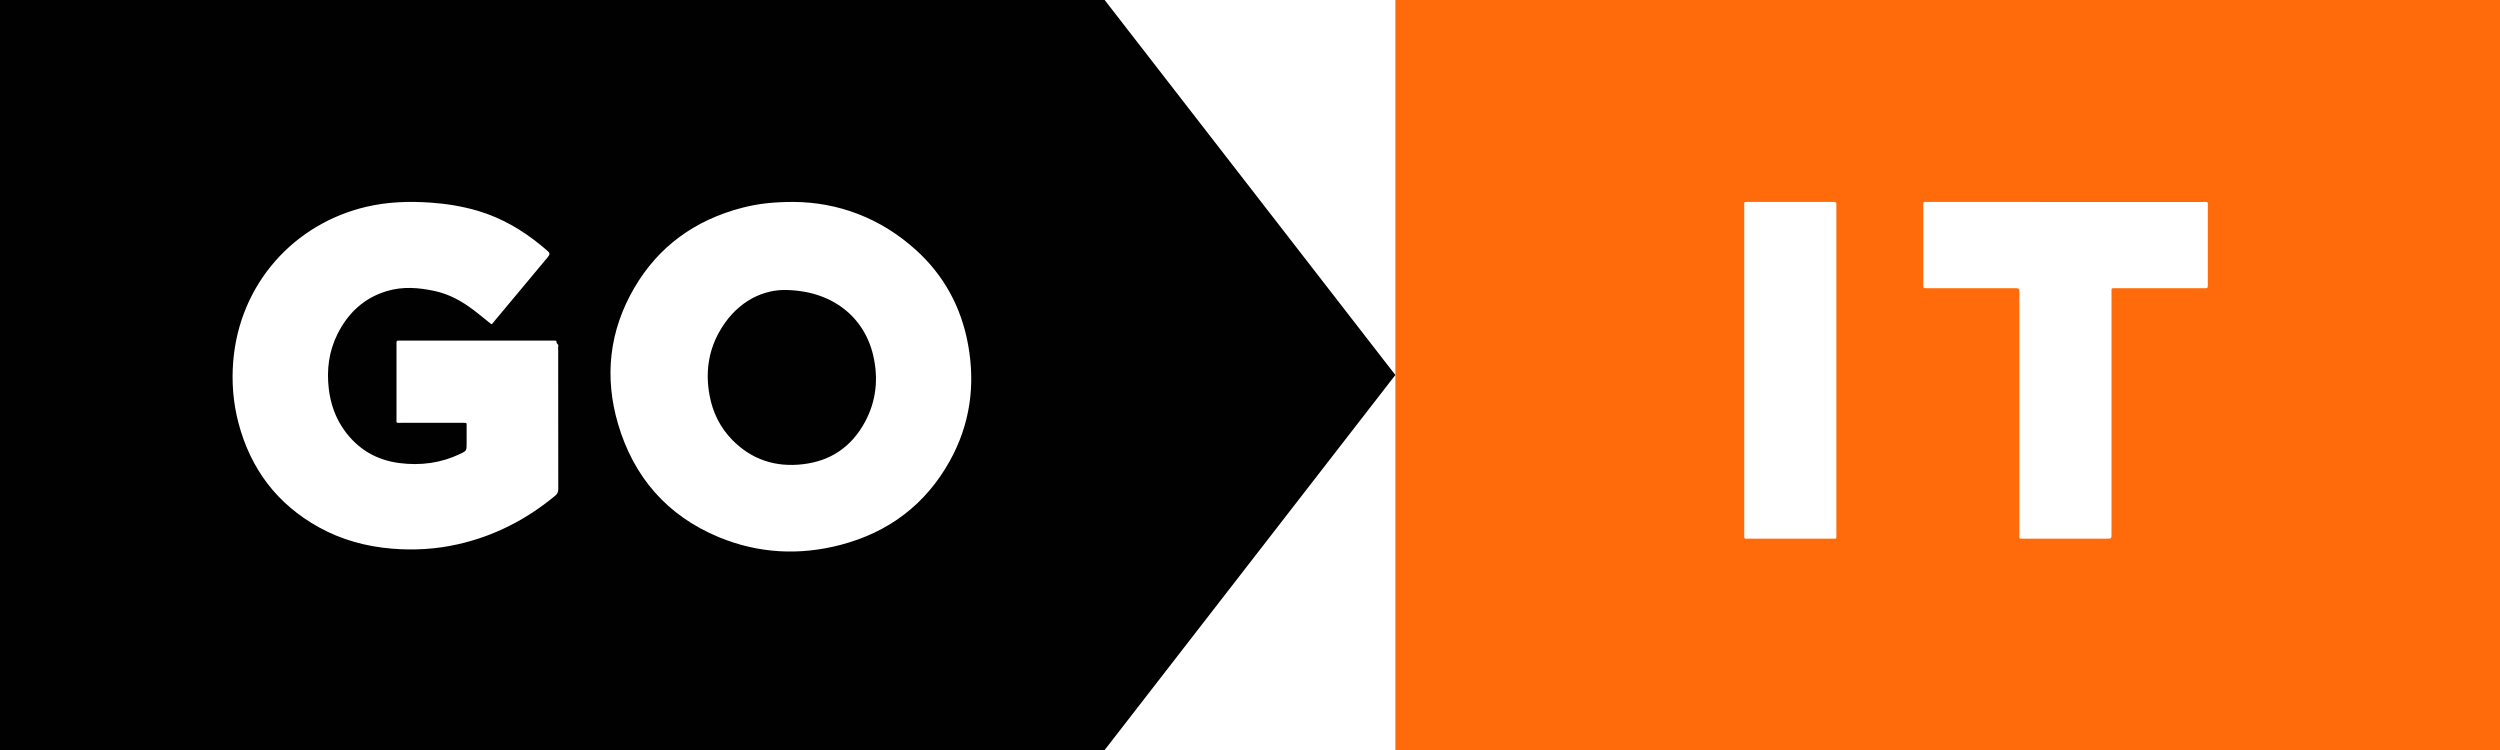
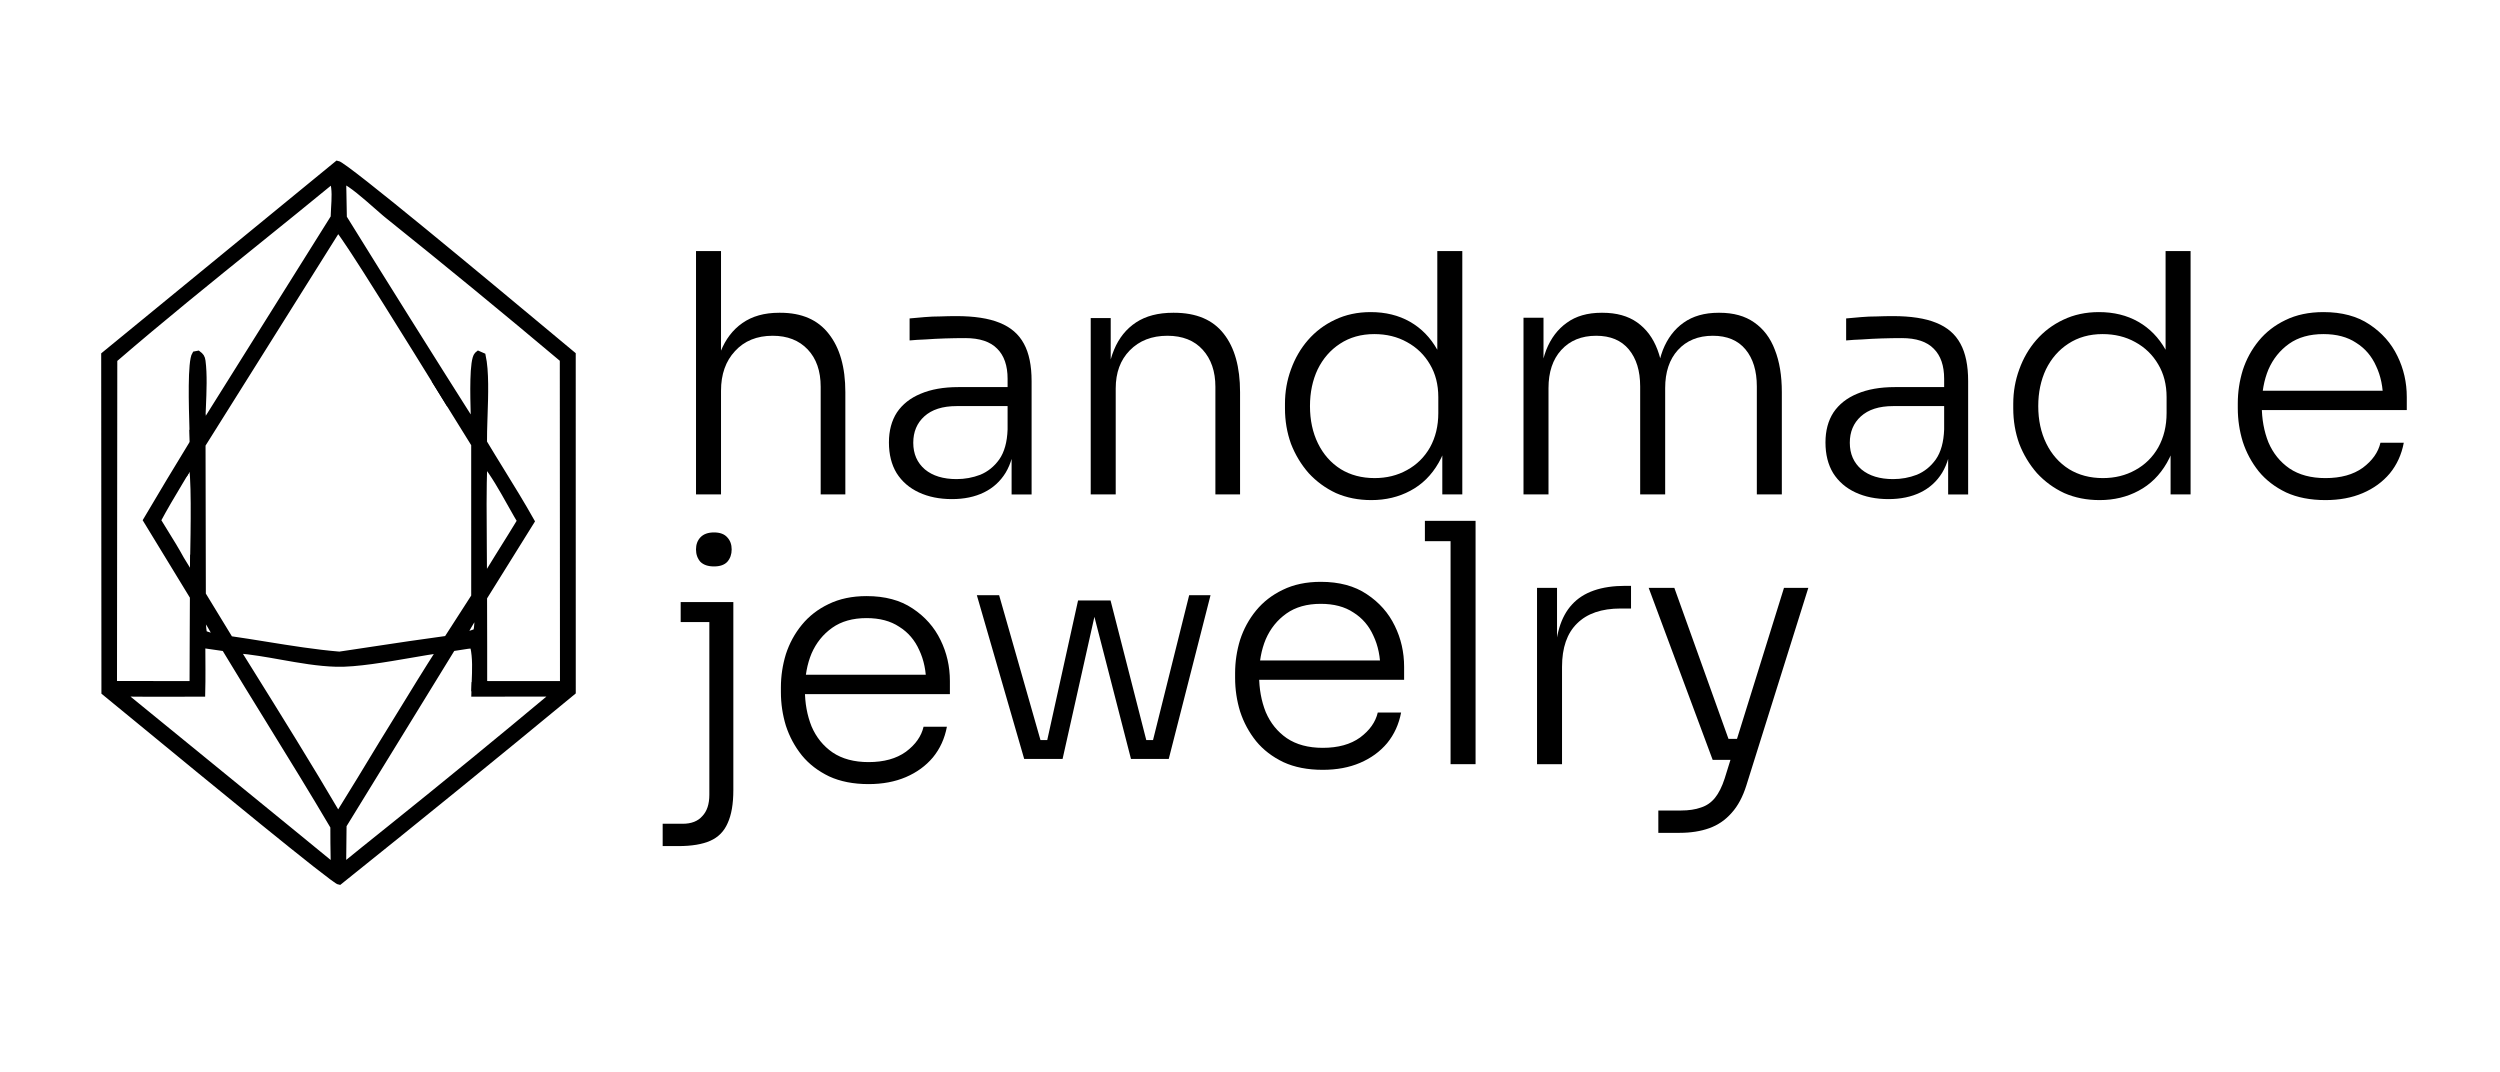
- <svg xmlns="http://www.w3.org/2000/svg" width="100" height="30" viewBox="0 0 100 30" fill="none">
-   <path fill-rule="evenodd" clip-rule="evenodd" d="M100 0H55.815V30H100V0ZM69.769 8.26V14.804V21.317C69.769 21.331 69.769 21.344 69.769 21.358L69.769 21.358V21.358C69.77 21.386 69.771 21.413 69.769 21.44C69.762 21.515 69.782 21.56 69.869 21.548C69.89 21.546 69.91 21.546 69.931 21.547C69.941 21.547 69.952 21.548 69.962 21.548C70.328 21.548 70.694 21.548 71.06 21.548H71.063C71.794 21.548 72.527 21.549 73.259 21.548C73.282 21.548 73.302 21.548 73.32 21.548C73.391 21.549 73.425 21.549 73.441 21.532C73.457 21.517 73.456 21.485 73.455 21.424V21.424C73.454 21.403 73.454 21.379 73.454 21.351V8.279C73.454 8.268 73.454 8.258 73.453 8.248C73.453 8.227 73.452 8.207 73.454 8.186C73.462 8.109 73.435 8.069 73.352 8.078C73.335 8.081 73.318 8.08 73.301 8.079L73.301 8.079C73.292 8.079 73.283 8.078 73.274 8.078C72.905 8.078 72.535 8.078 72.166 8.078H72.165H72.165C71.426 8.078 70.686 8.077 69.947 8.078C69.925 8.078 69.905 8.078 69.888 8.078C69.828 8.077 69.797 8.077 69.782 8.092C69.766 8.107 69.767 8.138 69.768 8.2C69.768 8.217 69.769 8.237 69.769 8.26ZM88.124 8.079H82.627C80.795 8.079 78.963 8.079 77.133 8.077L77.113 8.077L77.091 8.078C77.064 8.078 77.037 8.078 77.009 8.077C76.947 8.074 76.925 8.104 76.93 8.161C76.931 8.178 76.931 8.195 76.93 8.212C76.93 8.22 76.93 8.229 76.93 8.238V11.364L76.93 11.396C76.93 11.463 76.93 11.496 76.946 11.512C76.962 11.528 76.994 11.528 77.056 11.527L77.099 11.527H80.552C80.665 11.527 80.721 11.527 80.748 11.555C80.775 11.582 80.775 11.636 80.775 11.743V21.382C80.775 21.4 80.775 21.417 80.775 21.431V21.431C80.774 21.487 80.773 21.515 80.788 21.531C80.803 21.547 80.837 21.547 80.906 21.547L80.941 21.547H80.987H84.254C84.358 21.547 84.41 21.547 84.435 21.521C84.46 21.496 84.46 21.445 84.46 21.346V11.707C84.46 11.686 84.46 11.668 84.46 11.652C84.459 11.592 84.458 11.561 84.474 11.545C84.49 11.528 84.525 11.528 84.599 11.528L84.645 11.529H88.16C88.311 11.529 88.311 11.529 88.313 11.379V11.333V8.268C88.313 8.247 88.313 8.228 88.313 8.211V8.211C88.314 8.143 88.315 8.11 88.298 8.093C88.282 8.077 88.249 8.078 88.183 8.078C88.166 8.079 88.146 8.079 88.124 8.079Z" style="fill: rgb(255,107,10)" />
-   <path fill-rule="evenodd" clip-rule="evenodd" d="M44.186 0H0V30H44.186L55.814 15L44.186 0ZM19.455 12.808C19.522 12.862 19.589 12.916 19.657 12.971C19.702 12.944 19.73 12.906 19.756 12.87L19.756 12.87C19.763 12.862 19.769 12.854 19.775 12.846C20.013 12.563 20.25 12.278 20.487 11.993C20.962 11.425 21.436 10.857 21.91 10.287C22.005 10.173 22.002 10.12 21.893 10.028C21.808 9.954 21.721 9.882 21.633 9.809C20.88 9.193 20.053 8.713 19.117 8.434C18.491 8.249 17.852 8.148 17.201 8.103C16.353 8.046 15.512 8.074 14.679 8.266C11.761 8.938 9.584 11.352 9.329 14.448C9.261 15.283 9.326 16.11 9.539 16.921C10.026 18.759 11.082 20.166 12.759 21.093C13.672 21.598 14.662 21.865 15.702 21.948C16.583 22.019 17.455 21.965 18.316 21.771C19.772 21.443 21.058 20.78 22.203 19.833C22.294 19.758 22.331 19.683 22.331 19.562C22.328 18.089 22.328 16.614 22.328 15.14L22.328 14.035C22.328 14.016 22.327 13.997 22.326 13.977C22.323 13.934 22.32 13.891 22.331 13.852C22.345 13.806 22.32 13.78 22.296 13.755C22.277 13.734 22.257 13.713 22.26 13.682C22.266 13.632 22.232 13.624 22.192 13.624H22.084H16.046C16.034 13.624 16.022 13.624 16.01 13.625C15.986 13.625 15.961 13.626 15.938 13.624C15.876 13.618 15.856 13.649 15.86 13.706C15.862 13.729 15.862 13.754 15.861 13.778C15.861 13.79 15.86 13.802 15.86 13.813C15.86 14.137 15.86 14.46 15.86 14.784C15.86 15.43 15.859 16.077 15.86 16.724C15.86 16.751 15.86 16.774 15.859 16.794C15.858 16.853 15.857 16.883 15.872 16.899C15.888 16.915 15.921 16.915 15.99 16.914H15.99C16.007 16.914 16.026 16.913 16.048 16.913H18.479C18.5 16.913 18.519 16.913 18.536 16.913C18.603 16.912 18.636 16.912 18.652 16.928C18.666 16.943 18.666 16.973 18.665 17.032C18.665 17.052 18.664 17.076 18.665 17.105C18.666 17.245 18.665 17.385 18.665 17.525C18.665 17.595 18.665 17.666 18.665 17.736V17.741C18.665 18.03 18.665 18.032 18.403 18.158C17.636 18.524 16.826 18.629 15.99 18.524C15.061 18.409 14.318 17.97 13.773 17.211C13.418 16.716 13.225 16.159 13.152 15.558C13.061 14.791 13.154 14.054 13.502 13.357C13.922 12.521 14.556 11.921 15.469 11.645C16.108 11.451 16.755 11.502 17.396 11.642C17.977 11.768 18.483 12.052 18.95 12.407C19.12 12.536 19.286 12.671 19.455 12.808L19.455 12.808L19.455 12.808ZM36.654 10.014C35.222 8.711 33.516 8.091 31.752 8.077C30.938 8.078 30.329 8.144 29.683 8.312C27.81 8.8 26.343 9.848 25.369 11.52C24.369 13.236 24.166 15.076 24.725 16.969C25.351 19.085 26.684 20.625 28.746 21.483C30.331 22.14 31.972 22.228 33.627 21.794C35.55 21.29 37.025 20.177 37.991 18.44C38.805 16.975 39.023 15.404 38.72 13.764C38.447 12.29 37.766 11.027 36.654 10.014ZM28.745 13.322C29.369 12.172 30.366 11.62 31.334 11.599C33.297 11.594 34.581 12.698 34.931 14.229C35.143 15.152 35.049 16.048 34.595 16.886C34.061 17.87 33.228 18.443 32.107 18.57C31.023 18.695 30.076 18.389 29.304 17.61C28.808 17.11 28.509 16.502 28.383 15.815C28.221 14.945 28.321 14.103 28.745 13.322Z" style="fill: #010101" />
+ <svg xmlns="http://www.w3.org/2000/svg" width="217" height="93" viewBox="0 0 217 93" fill="none">
+   <path fill-rule="evenodd" clip-rule="evenodd" d="M47.781 29.168L47.816 29.197L48.17 29.492L48.455 29.73L49.715 30.778L49.718 60.067C43.005 65.61 36.25 71.102 29.454 76.543C29.023 76.5 17.83 67.294 12.145 62.618L11.986 62.487C10.529 61.289 9.458 60.408 9.062 60.088L9.042 30.794L29.285 14.208C29.944 14.302 42.581 24.834 47.781 29.168ZM39.039 35.152L39.017 35.115L39.013 35.108L38.981 35.058C35.655 29.675 29.827 20.246 29.328 19.888L17.583 38.603L17.609 51.595L19.971 55.471C21.005 55.618 22.048 55.787 23.094 55.956C25.217 56.299 27.354 56.644 29.461 56.819L30.736 56.629L32.273 56.397C34.444 56.069 36.615 55.741 38.79 55.45L41.159 51.77L41.158 38.567C40.876 38.123 40.086 36.845 39.039 35.152ZM42.036 40.138C42.862 41.171 43.573 42.438 44.261 43.666C44.459 44.02 44.655 44.37 44.852 44.71C44.95 44.88 45.048 45.047 45.146 45.21L44.752 45.854L44.343 46.52C43.985 47.098 43.626 47.674 43.264 48.25L42.014 50.278C42.012 49.303 42.004 48.326 41.996 47.348C41.976 44.943 41.957 42.534 42.036 40.138ZM32.664 17.866C31.693 17.013 30.501 15.967 29.786 15.662L29.808 16.623C29.825 17.378 29.843 18.134 29.849 18.888C33.58 24.91 37.343 30.912 41.136 36.895C41.135 36.711 41.127 36.423 41.117 36.07V36.052V36.033V36.023V36.011C41.072 34.325 40.99 31.26 41.42 30.808C41.431 30.796 41.443 30.785 41.457 30.774L41.489 30.747L41.521 30.721L41.9 30.887C42.193 32.219 42.123 34.297 42.06 36.148L42.059 36.175L42.055 36.289C42.03 37.06 42.007 37.787 42.014 38.398C42.512 39.233 43.024 40.062 43.536 40.892C44.425 42.334 45.315 43.776 46.14 45.249L42.019 51.866L42.029 56.107V59.372L48.864 59.376L48.849 31.194C43.84 26.98 38.782 22.826 33.674 18.733L33.516 18.604L33.371 18.482C33.159 18.301 32.919 18.09 32.664 17.866ZM28.802 15.715L28.9 15.799C29.098 16.385 29.043 17.291 28.995 18.074C28.977 18.362 28.961 18.633 28.958 18.866L17.558 37.06C17.561 36.779 17.569 36.482 17.58 36.174L17.591 35.892L17.614 35.341C17.672 33.966 17.734 32.489 17.581 31.333C17.538 31.009 17.441 30.892 17.191 30.703L16.927 30.753C16.529 31.373 16.643 35.209 16.705 37.299L16.723 37.946C16.728 38.135 16.732 38.293 16.733 38.411C15.365 40.647 14.015 42.894 12.684 45.152L16.741 51.806L16.724 55.611L16.711 59.377L9.897 59.367L9.923 31.209C13.982 27.707 18.168 24.329 22.35 20.953C24.508 19.212 26.665 17.471 28.802 15.715ZM24.428 57.005C23.146 56.776 21.866 56.548 20.591 56.445L21.577 58.027C24.204 62.243 26.838 66.472 29.35 70.752C30.624 68.697 31.885 66.635 33.132 64.566C33.696 63.656 34.256 62.743 34.816 61.829C35.923 60.02 37.033 58.21 38.178 56.428C37.465 56.529 36.615 56.675 35.712 56.831C33.47 57.218 30.89 57.663 29.204 57.617C27.62 57.574 26.024 57.289 24.428 57.005ZM17.564 55.988L19.494 56.267C20.788 58.412 22.104 60.545 23.42 62.678L23.425 62.687L23.46 62.745C25.305 65.735 27.149 68.726 28.933 71.754C28.932 72.226 28.933 72.698 28.938 73.169C28.943 73.846 28.953 74.522 28.968 75.198L25.121 72.049L10.599 60.203C12.229 60.226 13.86 60.221 15.49 60.216C16.179 60.214 16.867 60.212 17.555 60.212C17.593 58.806 17.567 57.395 17.564 55.988ZM40.68 56.051L40.608 56.058L39.272 56.264L29.824 71.64L29.787 75.187C30.396 74.691 31.005 74.196 31.616 73.703C32.381 73.085 33.148 72.47 33.916 71.857C38.697 68.02 43.44 64.137 48.143 60.205L41.168 60.212C41.172 59.901 41.185 59.576 41.199 59.245L41.2 59.216C41.243 58.188 41.288 57.099 41.083 56.162C40.899 56.025 40.876 56.028 40.734 56.045L40.68 56.051ZM16.739 49.858L16.736 50.174L15.726 48.525C15.297 47.736 14.818 46.963 14.341 46.194C14.128 45.85 13.916 45.508 13.709 45.165C14.298 44.059 14.945 42.977 15.592 41.896L16.087 41.069C16.25 40.794 16.412 40.52 16.572 40.244C16.91 40.758 16.809 46.069 16.758 48.783C16.749 49.218 16.742 49.587 16.739 49.858ZM40.242 55.119L40.417 54.806C40.725 54.254 41.035 53.699 41.435 53.207C41.47 53.715 41.433 54.407 41.342 54.823C40.84 55.007 40.637 55.072 40.242 55.119ZM17.615 53.38C18.09 53.965 18.437 54.639 18.807 55.292C18.671 55.276 18.609 55.271 18.548 55.26C18.432 55.237 18.321 55.191 17.707 54.996C17.615 54.407 17.578 53.889 17.615 53.38Z" fill="black" />
+   <path d="M39.017 35.115L39.039 35.152C40.086 36.845 40.876 38.123 41.158 38.567L41.159 51.77L38.79 55.45C36.615 55.741 34.444 56.069 32.273 56.397L30.736 56.629L29.461 56.819C27.354 56.644 25.217 56.299 23.094 55.956C22.048 55.787 21.005 55.618 19.971 55.471L17.609 51.595L17.583 38.603L29.328 19.888M39.017 35.115L39.013 35.108L38.981 35.058C35.655 29.675 29.827 20.246 29.328 19.888M39.017 35.115C38.186 33.77 37.195 32.167 36.169 30.514C33.095 25.561 29.703 20.157 29.328 19.888M41.136 36.895C37.343 30.912 33.58 24.91 29.849 18.888C29.843 18.134 29.825 17.378 29.808 16.623L29.786 15.662C30.501 15.967 31.693 17.013 32.664 17.866C32.919 18.09 33.159 18.301 33.371 18.482L33.516 18.604L33.674 18.733C38.782 22.826 43.84 26.98 48.849 31.194L48.864 59.376L42.029 59.372V56.107L42.019 51.866L46.14 45.249C45.315 43.776 44.425 42.334 43.536 40.892C43.024 40.062 42.512 39.233 42.014 38.398M41.136 36.895C41.135 36.711 41.127 36.423 41.117 36.07M41.136 36.895C41.136 36.892 41.136 36.889 41.136 36.886C41.136 36.702 41.127 36.417 41.117 36.07M41.117 36.07V36.052V36.033V36.023V36.011C41.072 34.325 40.99 31.26 41.42 30.808C41.431 30.796 41.443 30.785 41.457 30.774L41.489 30.747L41.521 30.721L41.9 30.887C42.193 32.219 42.123 34.297 42.06 36.148M42.06 36.148L42.059 36.175L42.055 36.289C42.03 37.06 42.007 37.787 42.014 38.398M42.06 36.148C42.056 36.269 42.052 36.391 42.048 36.509C42.026 37.198 42.007 37.846 42.014 38.398M18.548 55.26C18.609 55.271 18.671 55.276 18.807 55.292C18.437 54.639 18.09 53.965 17.615 53.38C17.578 53.889 17.615 54.407 17.707 54.996M18.548 55.26C18.432 55.237 18.321 55.191 17.707 54.996M18.548 55.26C18.433 55.237 18.326 55.193 17.73 55.004C17.723 55.001 17.715 54.999 17.707 54.996M47.781 29.168L47.816 29.197L48.17 29.492L48.455 29.73L49.715 30.778L49.718 60.067C43.005 65.61 36.25 71.102 29.454 76.543C29.023 76.5 17.83 67.294 12.145 62.618L11.986 62.487C10.529 61.289 9.458 60.408 9.062 60.088L9.042 30.794L29.285 14.208C29.944 14.302 42.581 24.834 47.781 29.168ZM42.036 40.138C42.862 41.171 43.573 42.438 44.261 43.666C44.459 44.02 44.655 44.37 44.852 44.71C44.95 44.88 45.048 45.047 45.146 45.21L44.752 45.854L44.343 46.52C43.985 47.098 43.626 47.674 43.264 48.25L42.014 50.278C42.012 49.303 42.004 48.326 41.996 47.348C41.976 44.943 41.957 42.534 42.036 40.138ZM28.802 15.715L28.9 15.799C29.098 16.385 29.043 17.291 28.995 18.074C28.977 18.362 28.961 18.633 28.958 18.866L17.558 37.06C17.561 36.779 17.569 36.482 17.58 36.174L17.591 35.892L17.614 35.341C17.672 33.966 17.734 32.489 17.581 31.333C17.538 31.009 17.441 30.892 17.191 30.703L16.927 30.753C16.529 31.373 16.643 35.209 16.705 37.299L16.723 37.946C16.728 38.135 16.732 38.293 16.733 38.411C15.365 40.647 14.015 42.894 12.684 45.152L16.741 51.806L16.724 55.611L16.711 59.377L9.897 59.367L9.923 31.209C13.982 27.707 18.168 24.329 22.35 20.953C24.508 19.212 26.665 17.471 28.802 15.715ZM24.428 57.005C23.146 56.776 21.866 56.548 20.591 56.445L21.577 58.027C24.204 62.243 26.838 66.472 29.35 70.752C30.624 68.697 31.885 66.635 33.132 64.566C33.696 63.656 34.256 62.743 34.816 61.829C35.923 60.02 37.033 58.21 38.178 56.428C37.465 56.529 36.615 56.675 35.712 56.831C33.47 57.218 30.89 57.663 29.204 57.617C27.62 57.574 26.024 57.289 24.428 57.005ZM17.564 55.988L19.494 56.267C20.788 58.412 22.104 60.545 23.42 62.678L23.425 62.687L23.46 62.745C25.305 65.735 27.149 68.726 28.933 71.754C28.932 72.226 28.933 72.698 28.938 73.169C28.943 73.846 28.953 74.522 28.968 75.198L25.121 72.049L10.599 60.203C12.229 60.226 13.86 60.221 15.49 60.216C16.179 60.214 16.867 60.212 17.555 60.212C17.593 58.806 17.567 57.395 17.564 55.988ZM40.68 56.051L40.608 56.058L39.272 56.264L29.824 71.64L29.787 75.187C30.396 74.691 31.005 74.196 31.616 73.703C32.381 73.085 33.148 72.47 33.916 71.857C38.697 68.02 43.44 64.137 48.143 60.205L41.168 60.212C41.172 59.901 41.185 59.576 41.199 59.245L41.2 59.216C41.243 58.188 41.288 57.099 41.083 56.162C40.899 56.025 40.876 56.028 40.734 56.045L40.68 56.051ZM16.739 49.858L16.736 50.174L15.726 48.525C15.297 47.736 14.818 46.963 14.341 46.194C14.128 45.85 13.916 45.508 13.709 45.165C14.298 44.059 14.945 42.977 15.592 41.896L16.087 41.069C16.25 40.794 16.412 40.52 16.572 40.244C16.91 40.758 16.809 46.069 16.758 48.783C16.749 49.218 16.742 49.587 16.739 49.858ZM40.242 55.119L40.417 54.806C40.725 54.254 41.035 53.699 41.435 53.207C41.47 53.715 41.433 54.407 41.342 54.823C40.84 55.007 40.637 55.072 40.242 55.119Z" stroke="black" stroke-width="0.517" />
+   <path fill-rule="evenodd" clip-rule="evenodd" d="M39.039 35.151C38.625 34.481 38.17 33.745 37.691 32.97C38.161 33.731 38.608 34.454 39.017 35.115L39.039 35.151Z" fill="black" stroke="black" stroke-width="0.517" />
+   <path fill-rule="evenodd" clip-rule="evenodd" d="M41.135 36.895C41.135 36.705 41.126 36.403 41.116 36.033V36.052C41.126 36.413 41.135 36.708 41.135 36.895Z" fill="black" />
+   <path d="M41.116 36.052V36.033C41.126 36.403 41.135 36.705 41.135 36.895C41.135 36.708 41.126 36.413 41.116 36.052ZM41.116 36.052V36.07C41.126 36.417 41.135 36.702 41.135 36.886" stroke="black" stroke-width="0.517" />
+   <path fill-rule="evenodd" clip-rule="evenodd" d="M17.587 35.972C17.573 36.351 17.561 36.717 17.558 37.06C17.561 36.779 17.569 36.482 17.58 36.174C17.582 36.108 17.585 36.039 17.587 35.972ZM16.733 38.411C16.731 38.176 16.719 37.785 16.704 37.299L16.723 37.946C16.728 38.135 16.731 38.293 16.733 38.411Z" fill="black" stroke="black" stroke-width="0.517" />
+   <path fill-rule="evenodd" clip-rule="evenodd" d="M41.172 60.014C41.178 59.754 41.19 59.487 41.201 59.216L41.199 59.245C41.188 59.507 41.178 59.763 41.172 60.014Z" fill="black" />
+   <path d="M41.199 59.245L41.201 59.216C41.19 59.487 41.178 59.754 41.172 60.014C41.178 59.763 41.188 59.507 41.199 59.245ZM41.199 59.245C41.192 59.414 41.185 59.58 41.179 59.745C41.177 59.828 41.174 59.912 41.172 59.995" stroke="black" stroke-width="0.517" />
+   <path fill-rule="evenodd" clip-rule="evenodd" d="M16.571 40.244C16.379 40.576 16.183 40.907 15.985 41.238L16.086 41.069C16.249 40.794 16.411 40.52 16.571 40.244ZM16.735 50.174C16.735 49.842 16.751 49.095 16.769 48.152C16.765 48.374 16.761 48.585 16.757 48.783C16.745 49.424 16.735 49.92 16.735 50.174Z" fill="black" stroke="black" stroke-width="0.517" />
+   <path d="M143.943 72.29V70.352H145.911C146.586 70.352 147.164 70.265 147.647 70.091C148.129 69.937 148.534 69.657 148.862 69.252C149.19 68.847 149.469 68.288 149.701 67.574L154.851 51.024H156.963L151.582 68.182C151.273 69.166 150.849 69.957 150.309 70.554C149.768 71.172 149.122 71.615 148.37 71.885C147.618 72.155 146.759 72.29 145.795 72.29H143.943ZM148.92 65.954V64.131H151.668V65.954H148.92ZM148.659 65.954L143.104 51.024H145.332L150.685 65.954H148.659Z" fill="black" />
+   <path d="M133.414 66.33V51.024H135.15V57.419H134.977C134.977 55.181 135.468 53.532 136.452 52.471C137.436 51.391 138.979 50.851 141.081 50.851H141.573V52.818H140.676C139.018 52.818 137.754 53.252 136.886 54.12C136.018 54.969 135.584 56.222 135.584 57.881V66.33H133.414Z" fill="black" />
+   <path d="M125.909 66.33V45.209H128.079V66.33H125.909ZM123.681 46.974V45.209H128.079V46.974H123.681Z" fill="black" />
+   <path d="M114.817 66.821C113.505 66.821 112.367 66.6 111.403 66.156C110.438 65.693 109.647 65.085 109.03 64.333C108.413 63.562 107.95 62.703 107.641 61.758C107.352 60.813 107.207 59.839 107.207 58.836V58.431C107.207 57.447 107.352 56.483 107.641 55.537C107.95 54.592 108.413 53.743 109.03 52.991C109.647 52.239 110.419 51.641 111.345 51.197C112.29 50.734 113.389 50.503 114.643 50.503C116.244 50.503 117.575 50.86 118.636 51.574C119.716 52.287 120.526 53.203 121.066 54.322C121.607 55.422 121.877 56.608 121.877 57.881V59.009H108.191V57.331H120.372L119.822 58.17C119.822 57.032 119.62 56.039 119.215 55.19C118.829 54.322 118.25 53.647 117.479 53.165C116.726 52.663 115.781 52.413 114.643 52.413C113.447 52.413 112.454 52.692 111.663 53.252C110.872 53.811 110.274 54.554 109.869 55.48C109.483 56.405 109.291 57.457 109.291 58.633C109.291 59.791 109.483 60.851 109.869 61.816C110.274 62.761 110.882 63.513 111.692 64.073C112.521 64.632 113.563 64.912 114.817 64.912C116.148 64.912 117.228 64.613 118.057 64.015C118.887 63.398 119.398 62.674 119.591 61.845H121.616C121.423 62.867 121.018 63.754 120.401 64.507C119.784 65.24 119.003 65.809 118.057 66.214C117.112 66.619 116.032 66.821 114.817 66.821Z" fill="black" />
+   <path d="M75.391 68.06C74.08 68.06 72.942 67.838 71.977 67.394C71.013 66.931 70.222 66.324 69.605 65.571C68.987 64.8 68.525 63.941 68.216 62.996C67.927 62.051 67.782 61.077 67.782 60.074V59.669C67.782 58.685 67.927 57.721 68.216 56.776C68.525 55.831 68.987 54.982 69.605 54.23C70.222 53.477 70.993 52.879 71.919 52.436C72.865 51.973 73.964 51.741 75.218 51.741C76.819 51.741 78.15 52.098 79.211 52.812C80.291 53.525 81.101 54.442 81.641 55.56C82.181 56.66 82.451 57.846 82.451 59.119V60.248H68.766V58.569H80.947L80.397 59.408C80.397 58.27 80.194 57.277 79.789 56.428C79.403 55.56 78.825 54.885 78.053 54.403C77.301 53.902 76.356 53.651 75.218 53.651C74.022 53.651 73.028 53.931 72.238 54.49C71.447 55.049 70.849 55.792 70.444 56.718C70.058 57.644 69.865 58.695 69.865 59.871C69.865 61.029 70.058 62.09 70.444 63.054C70.849 63.999 71.457 64.752 72.267 65.311C73.096 65.87 74.138 66.15 75.391 66.15C76.722 66.15 77.802 65.851 78.632 65.253C79.461 64.636 79.972 63.913 80.165 63.083H82.191C81.998 64.105 81.593 64.993 80.975 65.745C80.358 66.478 79.577 67.047 78.632 67.452C77.687 67.857 76.607 68.06 75.391 68.06Z" fill="black" />
+   <path d="M57.52 73.441V71.503H59.256C60.008 71.503 60.578 71.281 60.963 70.837C61.368 70.413 61.571 69.796 61.571 68.985V52.262H63.654V68.58C63.654 69.776 63.49 70.731 63.162 71.445C62.854 72.158 62.352 72.67 61.658 72.978C60.963 73.287 60.037 73.441 58.88 73.441H57.52ZM59.083 53.998V52.262H63.654V53.998H59.083ZM61.976 49.166C61.455 49.166 61.06 49.031 60.79 48.761C60.539 48.472 60.413 48.115 60.413 47.69C60.413 47.266 60.539 46.919 60.79 46.649C61.06 46.359 61.455 46.215 61.976 46.215C62.497 46.215 62.883 46.359 63.133 46.649C63.384 46.919 63.509 47.266 63.509 47.69C63.509 48.115 63.384 48.472 63.133 48.761C62.883 49.031 62.497 49.166 61.976 49.166Z" fill="black" />
+   <path d="M201.849 43.408C200.537 43.408 199.399 43.186 198.435 42.743C197.471 42.28 196.68 41.672 196.062 40.92C195.445 40.148 194.982 39.29 194.674 38.345C194.384 37.4 194.24 36.426 194.24 35.423V35.018C194.24 34.034 194.384 33.069 194.674 32.124C194.982 31.179 195.445 30.33 196.062 29.578C196.68 28.826 197.451 28.228 198.377 27.784C199.322 27.321 200.422 27.09 201.675 27.09C203.276 27.09 204.607 27.447 205.668 28.16C206.748 28.874 207.559 29.79 208.099 30.909C208.639 32.008 208.909 33.195 208.909 34.468V35.596H195.223V33.918H207.404L206.855 34.757C206.855 33.619 206.652 32.626 206.247 31.777C205.861 30.909 205.283 30.234 204.511 29.752C203.759 29.25 202.814 28.999 201.675 28.999C200.48 28.999 199.486 29.279 198.695 29.838C197.905 30.398 197.307 31.14 196.901 32.066C196.516 32.992 196.323 34.044 196.323 35.22C196.323 36.377 196.516 37.438 196.901 38.403C197.307 39.348 197.914 40.1 198.724 40.66C199.554 41.219 200.595 41.499 201.849 41.499C203.18 41.499 204.26 41.2 205.09 40.602C205.919 39.984 206.43 39.261 206.623 38.432H208.648C208.456 39.454 208.05 40.341 207.433 41.094C206.816 41.827 206.035 42.396 205.09 42.801C204.144 43.206 203.064 43.408 201.849 43.408Z" fill="black" />
+   <path d="M182.244 43.408C181.125 43.408 180.103 43.206 179.177 42.8C178.271 42.376 177.48 41.797 176.805 41.065C176.149 40.312 175.638 39.464 175.271 38.518C174.924 37.554 174.75 36.532 174.75 35.452V35.046C174.75 34.005 174.924 33.011 175.271 32.066C175.618 31.102 176.11 30.253 176.747 29.52C177.403 28.768 178.184 28.18 179.09 27.755C180.016 27.311 181.048 27.09 182.186 27.09C183.479 27.09 184.617 27.369 185.6 27.929C186.584 28.488 187.375 29.298 187.973 30.359C188.571 31.401 188.889 32.684 188.928 34.207L187.973 32.413V21.795H190.143V42.916H188.407V36.117H189.101C189.063 37.718 188.725 39.068 188.089 40.168C187.471 41.248 186.652 42.058 185.629 42.598C184.626 43.138 183.498 43.408 182.244 43.408ZM182.533 41.498C183.575 41.498 184.51 41.267 185.34 40.804C186.189 40.341 186.854 39.685 187.336 38.837C187.819 37.969 188.06 36.975 188.06 35.856V34.468C188.06 33.388 187.819 32.442 187.336 31.632C186.854 30.803 186.189 30.157 185.34 29.694C184.51 29.231 183.565 28.999 182.504 28.999C181.366 28.999 180.373 29.279 179.524 29.838C178.695 30.378 178.049 31.121 177.586 32.066C177.142 33.011 176.92 34.072 176.92 35.249C176.92 36.464 177.152 37.544 177.615 38.489C178.078 39.435 178.733 40.177 179.582 40.717C180.431 41.238 181.415 41.498 182.533 41.498Z" fill="black" />
+   <path d="M169.099 42.917V38.316H168.752V32.877C168.752 31.739 168.453 30.871 167.855 30.273C167.257 29.656 166.331 29.347 165.077 29.347C164.498 29.347 163.91 29.357 163.312 29.376C162.733 29.395 162.174 29.424 161.634 29.463C161.113 29.482 160.65 29.511 160.245 29.55V27.64C160.67 27.602 161.104 27.563 161.547 27.524C161.991 27.486 162.444 27.466 162.907 27.466C163.389 27.447 163.852 27.438 164.296 27.438C165.858 27.438 167.112 27.63 168.057 28.016C169.022 28.402 169.726 29.009 170.169 29.839C170.613 30.649 170.835 31.729 170.835 33.08V42.917H169.099ZM163.92 43.322C162.84 43.322 161.885 43.129 161.055 42.743C160.226 42.358 159.58 41.798 159.117 41.065C158.673 40.332 158.451 39.445 158.451 38.403C158.451 37.381 158.683 36.513 159.146 35.799C159.628 35.086 160.313 34.545 161.2 34.179C162.107 33.793 163.196 33.6 164.469 33.6H168.954V35.249H164.325C163.11 35.249 162.174 35.548 161.518 36.146C160.882 36.725 160.563 37.487 160.563 38.432C160.563 39.397 160.901 40.168 161.576 40.747C162.251 41.306 163.167 41.586 164.325 41.586C165.038 41.586 165.723 41.461 166.379 41.21C167.035 40.94 167.585 40.496 168.028 39.879C168.472 39.242 168.713 38.374 168.752 37.275L169.388 38.172C169.311 39.31 169.041 40.265 168.578 41.036C168.115 41.788 167.488 42.358 166.697 42.743C165.906 43.129 164.981 43.322 163.92 43.322Z" fill="black" />
+   <path d="M132.24 42.916V27.581H133.976V34.034H133.629C133.629 32.626 133.822 31.41 134.208 30.388C134.613 29.366 135.211 28.575 136.001 28.015C136.792 27.437 137.795 27.148 139.011 27.148H139.097C140.313 27.148 141.316 27.427 142.106 27.986C142.897 28.546 143.486 29.337 143.871 30.359C144.257 31.381 144.45 32.606 144.45 34.034H143.756C143.756 32.626 143.948 31.41 144.334 30.388C144.739 29.366 145.337 28.575 146.128 28.015C146.938 27.437 147.951 27.148 149.166 27.148H149.253C150.468 27.148 151.471 27.427 152.262 27.986C153.072 28.546 153.67 29.337 154.056 30.359C154.461 31.381 154.663 32.606 154.663 34.034V42.916H152.493V33.542C152.493 32.191 152.166 31.121 151.51 30.33C150.854 29.539 149.909 29.144 148.674 29.144C147.401 29.144 146.389 29.559 145.636 30.388C144.903 31.198 144.537 32.298 144.537 33.686V42.916H142.367V33.542C142.367 32.191 142.039 31.121 141.383 30.33C140.727 29.539 139.782 29.144 138.548 29.144C137.275 29.144 136.262 29.559 135.51 30.388C134.777 31.198 134.41 32.298 134.41 33.686V42.916H132.24Z" fill="black" />
+   <path d="M119.029 43.408C117.911 43.408 116.888 43.206 115.962 42.8C115.056 42.376 114.265 41.797 113.59 41.065C112.934 40.312 112.423 39.464 112.056 38.518C111.709 37.554 111.536 36.532 111.536 35.452V35.046C111.536 34.005 111.709 33.011 112.056 32.066C112.404 31.102 112.895 30.253 113.532 29.52C114.188 28.768 114.969 28.18 115.876 27.755C116.801 27.311 117.833 27.09 118.971 27.09C120.264 27.09 121.402 27.369 122.386 27.929C123.369 28.488 124.16 29.298 124.758 30.359C125.356 31.401 125.674 32.684 125.713 34.207L124.758 32.413V21.795H126.928V42.916H125.192V36.117H125.887C125.848 37.718 125.51 39.068 124.874 40.168C124.257 41.248 123.437 42.058 122.415 42.598C121.411 43.138 120.283 43.408 119.029 43.408ZM119.319 41.498C120.36 41.498 121.296 41.267 122.125 40.804C122.974 40.341 123.639 39.685 124.122 38.837C124.604 37.969 124.845 36.975 124.845 35.856V34.468C124.845 33.388 124.604 32.442 124.122 31.632C123.639 30.803 122.974 30.157 122.125 29.694C121.296 29.231 120.351 28.999 119.29 28.999C118.152 28.999 117.158 29.279 116.31 29.838C115.48 30.378 114.834 31.121 114.371 32.066C113.927 33.011 113.706 34.072 113.706 35.249C113.706 36.464 113.937 37.544 114.4 38.489C114.863 39.435 115.519 40.177 116.367 40.717C117.216 41.238 118.2 41.498 119.319 41.498Z" fill="black" />
+   <path d="M94.674 42.916V27.61H96.41V34.034H96.063C96.063 32.606 96.275 31.381 96.7 30.359C97.124 29.337 97.761 28.546 98.609 27.986C99.458 27.427 100.529 27.148 101.821 27.148H101.908C103.837 27.148 105.274 27.755 106.219 28.97C107.164 30.166 107.637 31.854 107.637 34.034V42.916H105.496V33.571C105.496 32.24 105.129 31.169 104.396 30.359C103.663 29.549 102.641 29.144 101.329 29.144C99.979 29.144 98.889 29.568 98.06 30.417C97.249 31.246 96.844 32.346 96.844 33.715V42.916H94.674Z" fill="black" />
+   <path d="M87.807 42.917V38.316H87.459V32.877C87.459 31.739 87.16 30.871 86.562 30.273C85.965 29.656 85.039 29.347 83.785 29.347C83.206 29.347 82.618 29.357 82.02 29.376C81.441 29.395 80.882 29.424 80.342 29.463C79.821 29.482 79.358 29.511 78.953 29.55V27.64C79.377 27.602 79.811 27.563 80.255 27.524C80.699 27.486 81.152 27.466 81.615 27.466C82.097 27.447 82.56 27.438 83.004 27.438C84.566 27.438 85.82 27.63 86.765 28.016C87.73 28.402 88.433 29.009 88.877 29.839C89.321 30.649 89.543 31.729 89.543 33.08V42.917H87.807ZM82.628 43.322C81.547 43.322 80.593 43.129 79.763 42.743C78.934 42.358 78.288 41.798 77.825 41.065C77.381 40.332 77.159 39.445 77.159 38.403C77.159 37.381 77.391 36.513 77.854 35.799C78.336 35.086 79.021 34.545 79.908 34.179C80.814 33.793 81.904 33.6 83.177 33.6H87.662V35.249H83.033C81.817 35.249 80.882 35.548 80.226 36.146C79.59 36.725 79.271 37.487 79.271 38.432C79.271 39.397 79.609 40.168 80.284 40.747C80.959 41.306 81.875 41.586 83.033 41.586C83.746 41.586 84.431 41.461 85.087 41.21C85.743 40.94 86.293 40.496 86.736 39.879C87.18 39.242 87.421 38.374 87.459 37.275L88.096 38.172C88.019 39.31 87.749 40.265 87.286 41.036C86.823 41.788 86.196 42.358 85.405 42.743C84.614 43.129 83.689 43.322 82.628 43.322Z" fill="black" />
+   <path d="M60.414 42.916V21.795H62.584V33.744L61.948 34.236C61.948 32.809 62.15 31.565 62.555 30.504C62.98 29.443 63.607 28.623 64.436 28.044C65.285 27.447 66.346 27.148 67.619 27.148H67.734C69.586 27.148 70.985 27.755 71.93 28.97C72.894 30.186 73.376 31.873 73.376 34.034V42.916H71.235V33.571C71.235 32.201 70.859 31.121 70.107 30.33C69.355 29.539 68.342 29.144 67.069 29.144C65.699 29.144 64.61 29.588 63.799 30.475C62.989 31.343 62.584 32.491 62.584 33.918V42.916H60.414Z" fill="black" />
+   <path d="M90.539 65.876L93.575 52.12H96.396L99.916 65.876H98.169L94.65 52.2H95.295L92.232 65.876H90.539ZM89.384 65.876V64.237H91.829V65.876H89.384ZM88.9 65.876L84.79 51.663H86.724L90.781 65.876H88.9ZM98.626 65.876V64.237H101.017V65.876H98.626ZM99.674 65.876L103.22 51.663H105.074L101.447 65.876H99.674Z" fill="black" />
</svg>
